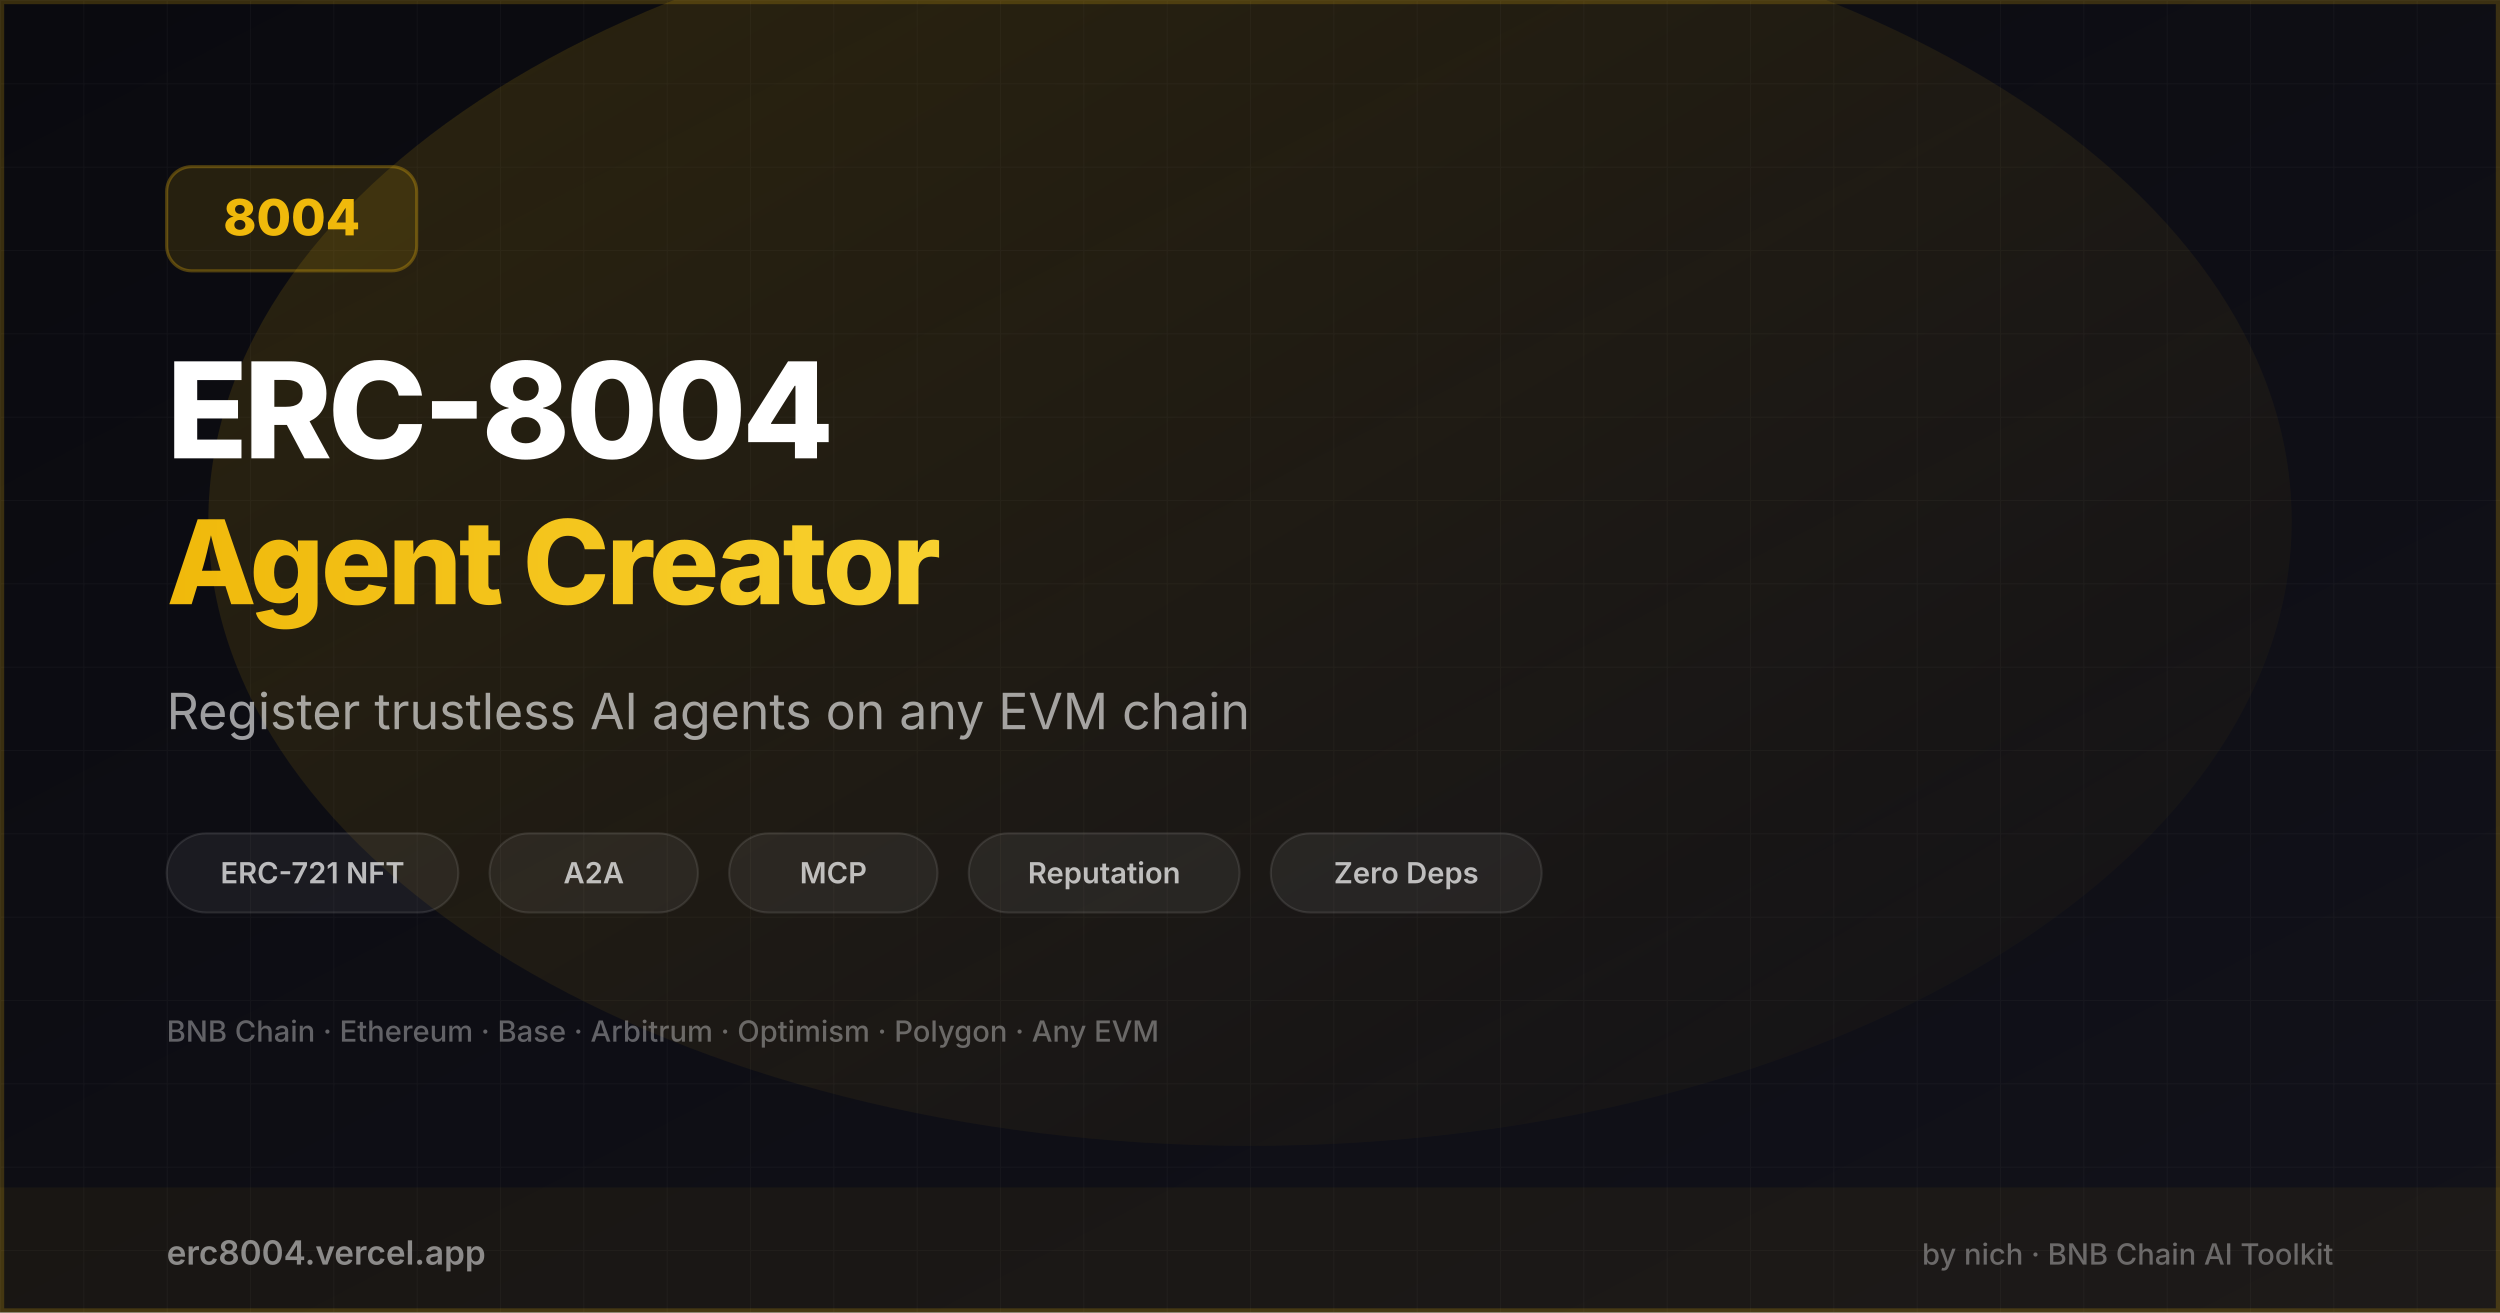
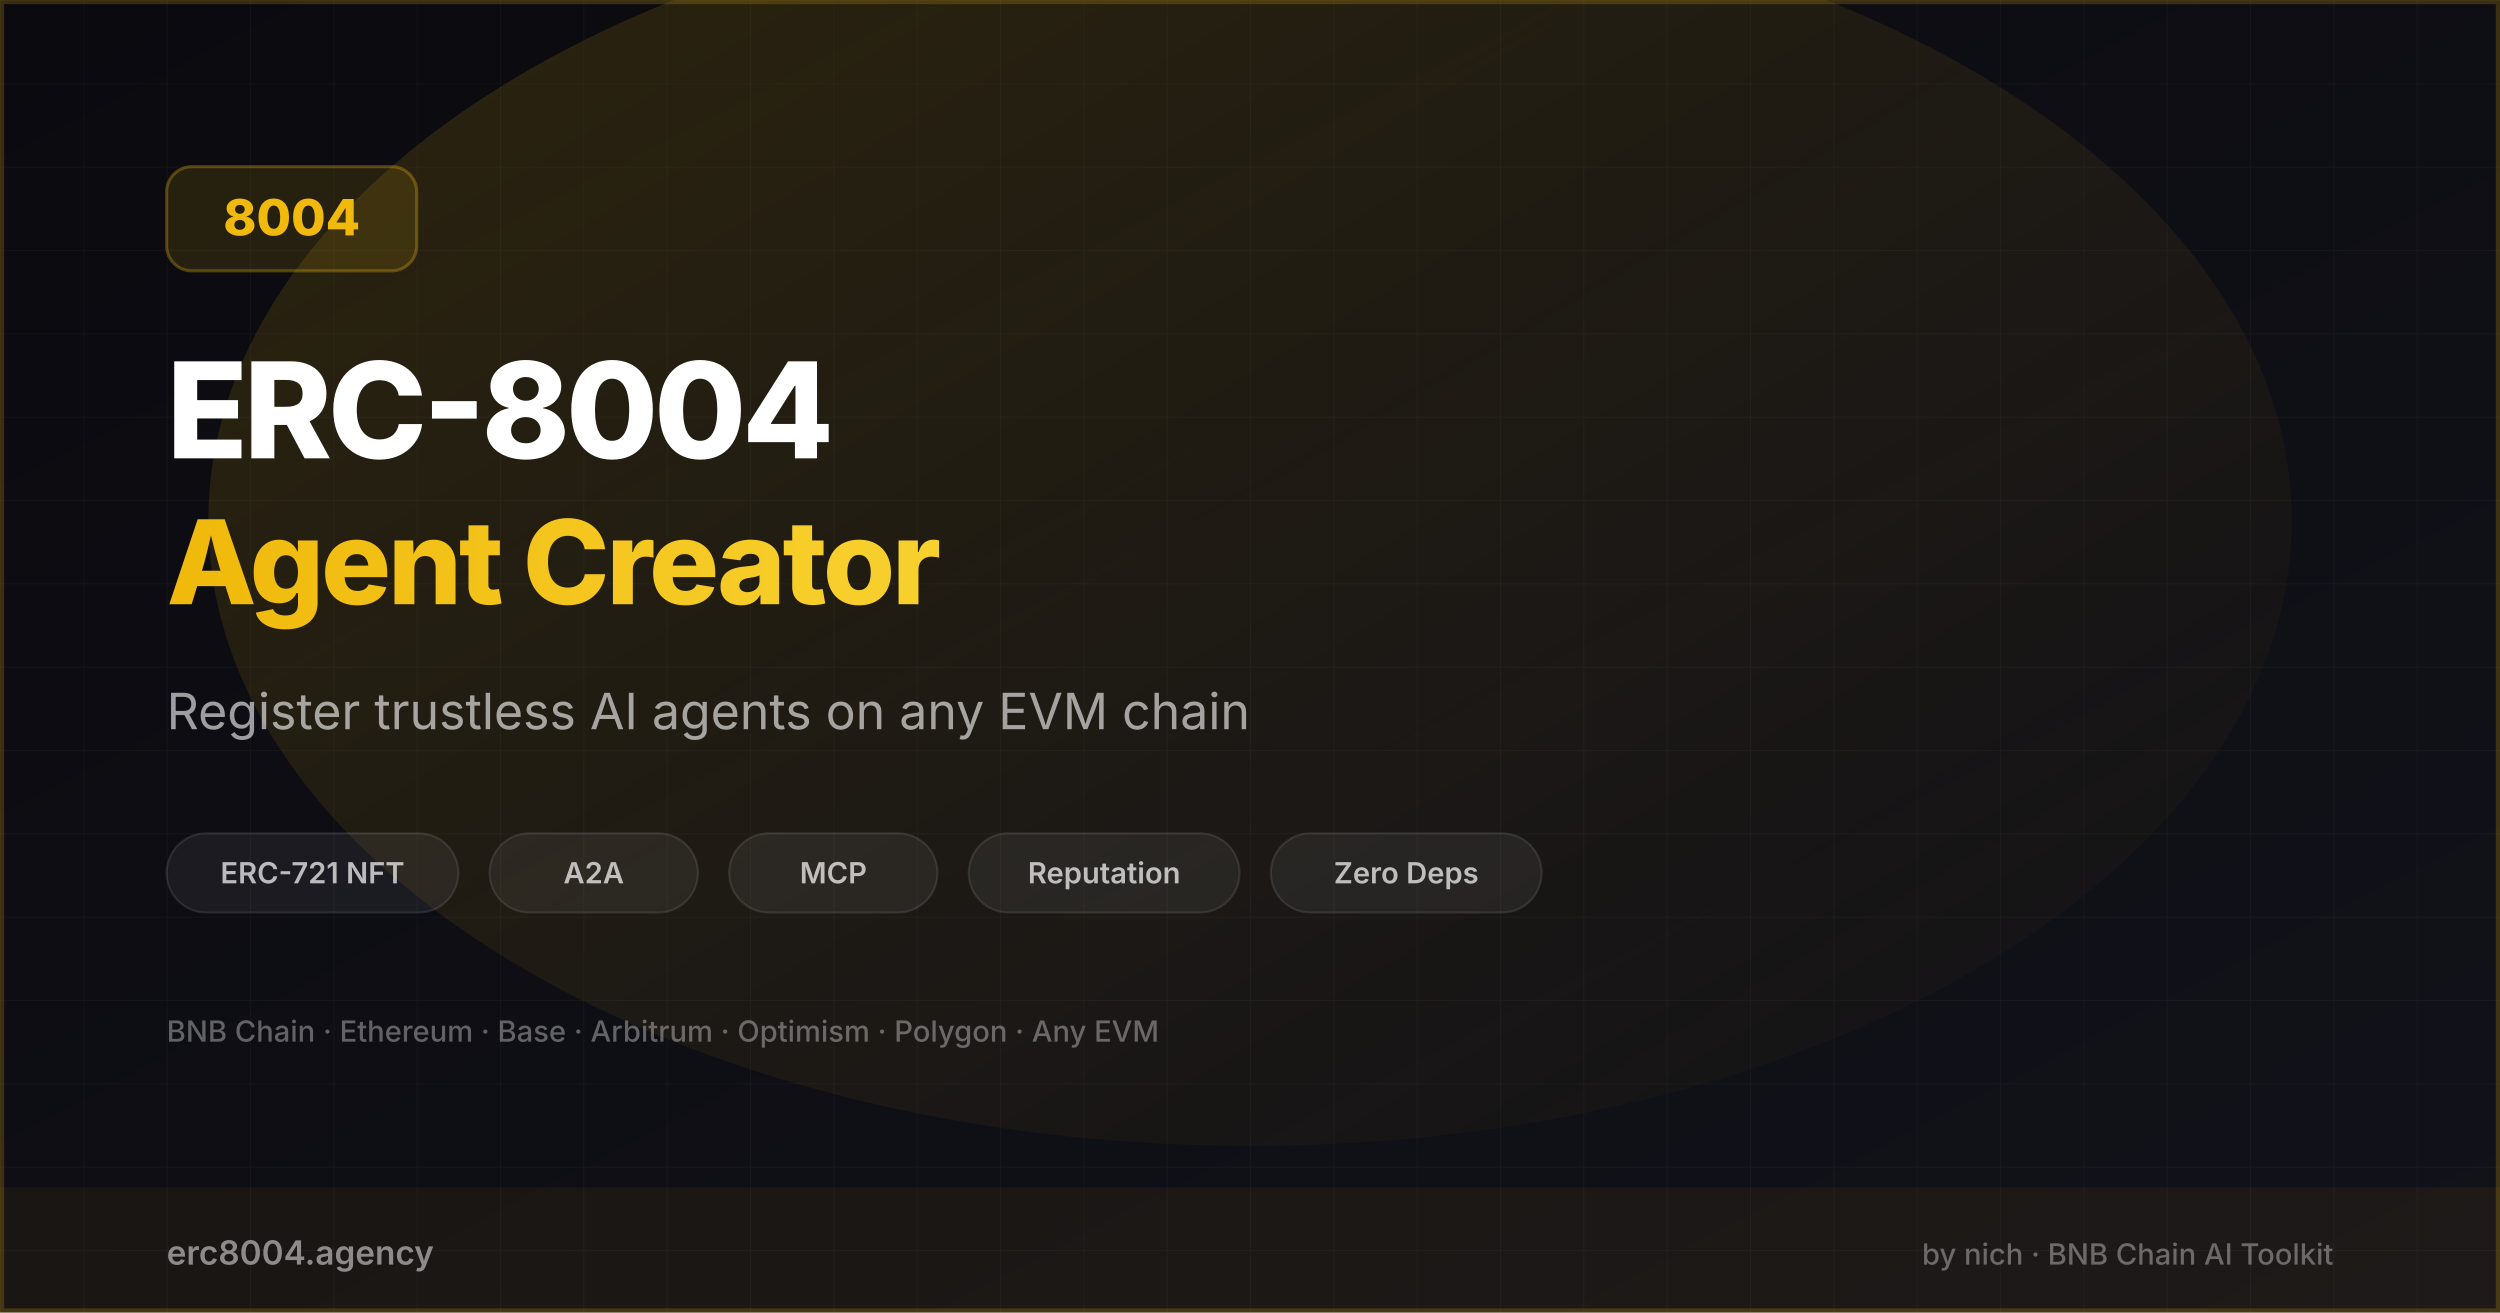
<svg xmlns="http://www.w3.org/2000/svg" viewBox="0 0 1200 630" width="1200" height="630">
  <defs>
    <linearGradient id="bg" x1="0%" y1="0%" x2="100%" y2="100%">
      <stop offset="0%" stop-color="#0a0a0f" />
      <stop offset="100%" stop-color="#12121a" />
    </linearGradient>
    <linearGradient id="gold" x1="0%" y1="0%" x2="100%" y2="0%">
      <stop offset="0%" stop-color="#F0B90B" />
      <stop offset="100%" stop-color="#F8D12F" />
    </linearGradient>
    <linearGradient id="glow" x1="0%" y1="0%" x2="100%" y2="100%">
      <stop offset="0%" stop-color="#F0B90B" stop-opacity="0.15" />
      <stop offset="100%" stop-color="#F0B90B" stop-opacity="0" />
    </linearGradient>
  </defs>
  <rect width="1200" height="630" fill="url(#bg)" />
  <pattern id="grid" width="40" height="40" patternUnits="userSpaceOnUse">
    <path d="M 40 0 L 0 0 0 40" fill="none" stroke="rgba(255,255,255,0.03)" stroke-width="1" />
  </pattern>
  <rect width="1200" height="630" fill="url(#grid)" />
  <ellipse cx="600" cy="250" rx="500" ry="300" fill="url(#glow)" />
  <rect x="1" y="1" width="1198" height="628" rx="0" fill="none" stroke="rgba(240,185,11,0.2)" stroke-width="2" />
  <rect x="80" y="80" width="120" height="50" rx="12" fill="rgba(240,185,11,0.12)" stroke="rgba(240,185,11,0.3)" stroke-width="1.5" />
  <text x="140" y="113" text-anchor="middle" font-family="system-ui,-apple-system,sans-serif" font-weight="800" font-size="24" fill="#F0B90B">8004</text>
  <text x="80" y="220" font-family="system-ui,-apple-system,sans-serif" font-weight="800" font-size="64" fill="#ffffff" letter-spacing="-2">ERC-8004</text>
  <text x="80" y="290" font-family="system-ui,-apple-system,sans-serif" font-weight="800" font-size="56" fill="url(#gold)" letter-spacing="-1.5">Agent Creator</text>
  <text x="80" y="350" font-family="system-ui,-apple-system,sans-serif" font-weight="400" font-size="24" fill="rgba(255,255,255,0.6)">Register trustless AI agents on any EVM chain</text>
  <rect x="80" y="400" width="140" height="38" rx="19" fill="rgba(255,255,255,0.06)" stroke="rgba(255,255,255,0.1)" stroke-width="1" />
  <text x="150" y="424" text-anchor="middle" font-family="system-ui,-apple-system,sans-serif" font-weight="600" font-size="14" fill="rgba(255,255,255,0.7)">ERC-721 NFT</text>
  <rect x="235" y="400" width="100" height="38" rx="19" fill="rgba(255,255,255,0.06)" stroke="rgba(255,255,255,0.1)" stroke-width="1" />
  <text x="285" y="424" text-anchor="middle" font-family="system-ui,-apple-system,sans-serif" font-weight="600" font-size="14" fill="rgba(255,255,255,0.7)">A2A</text>
  <rect x="350" y="400" width="100" height="38" rx="19" fill="rgba(255,255,255,0.06)" stroke="rgba(255,255,255,0.1)" stroke-width="1" />
  <text x="400" y="424" text-anchor="middle" font-family="system-ui,-apple-system,sans-serif" font-weight="600" font-size="14" fill="rgba(255,255,255,0.7)">MCP</text>
  <rect x="465" y="400" width="130" height="38" rx="19" fill="rgba(255,255,255,0.06)" stroke="rgba(255,255,255,0.1)" stroke-width="1" />
  <text x="530" y="424" text-anchor="middle" font-family="system-ui,-apple-system,sans-serif" font-weight="600" font-size="14" fill="rgba(255,255,255,0.7)">Reputation</text>
  <rect x="610" y="400" width="130" height="38" rx="19" fill="rgba(255,255,255,0.06)" stroke="rgba(255,255,255,0.1)" stroke-width="1" />
  <text x="675" y="424" text-anchor="middle" font-family="system-ui,-apple-system,sans-serif" font-weight="600" font-size="14" fill="rgba(255,255,255,0.7)">Zero Deps</text>
  <text x="80" y="500" font-family="system-ui,-apple-system,sans-serif" font-weight="500" font-size="14" fill="rgba(255,255,255,0.35)">BNB Chain · Ethereum · Base · Arbitrum · Optimism · Polygon · Any EVM</text>
  <rect x="0" y="570" width="1200" height="60" fill="rgba(240,185,11,0.05)" />
-   <text x="80" y="607" font-family="system-ui,-apple-system,sans-serif" font-weight="600" font-size="16" fill="rgba(255,255,255,0.5)">erc8004.vercel.app</text>
+   <text x="80" y="607" font-family="system-ui,-apple-system,sans-serif" font-weight="600" font-size="16" fill="rgba(255,255,255,0.5)">erc8004.agency</text>
  <text x="1120" y="607" text-anchor="end" font-family="system-ui,-apple-system,sans-serif" font-weight="500" font-size="14" fill="rgba(255,255,255,0.35)">by nich · BNB Chain AI Toolkit</text>
</svg>
